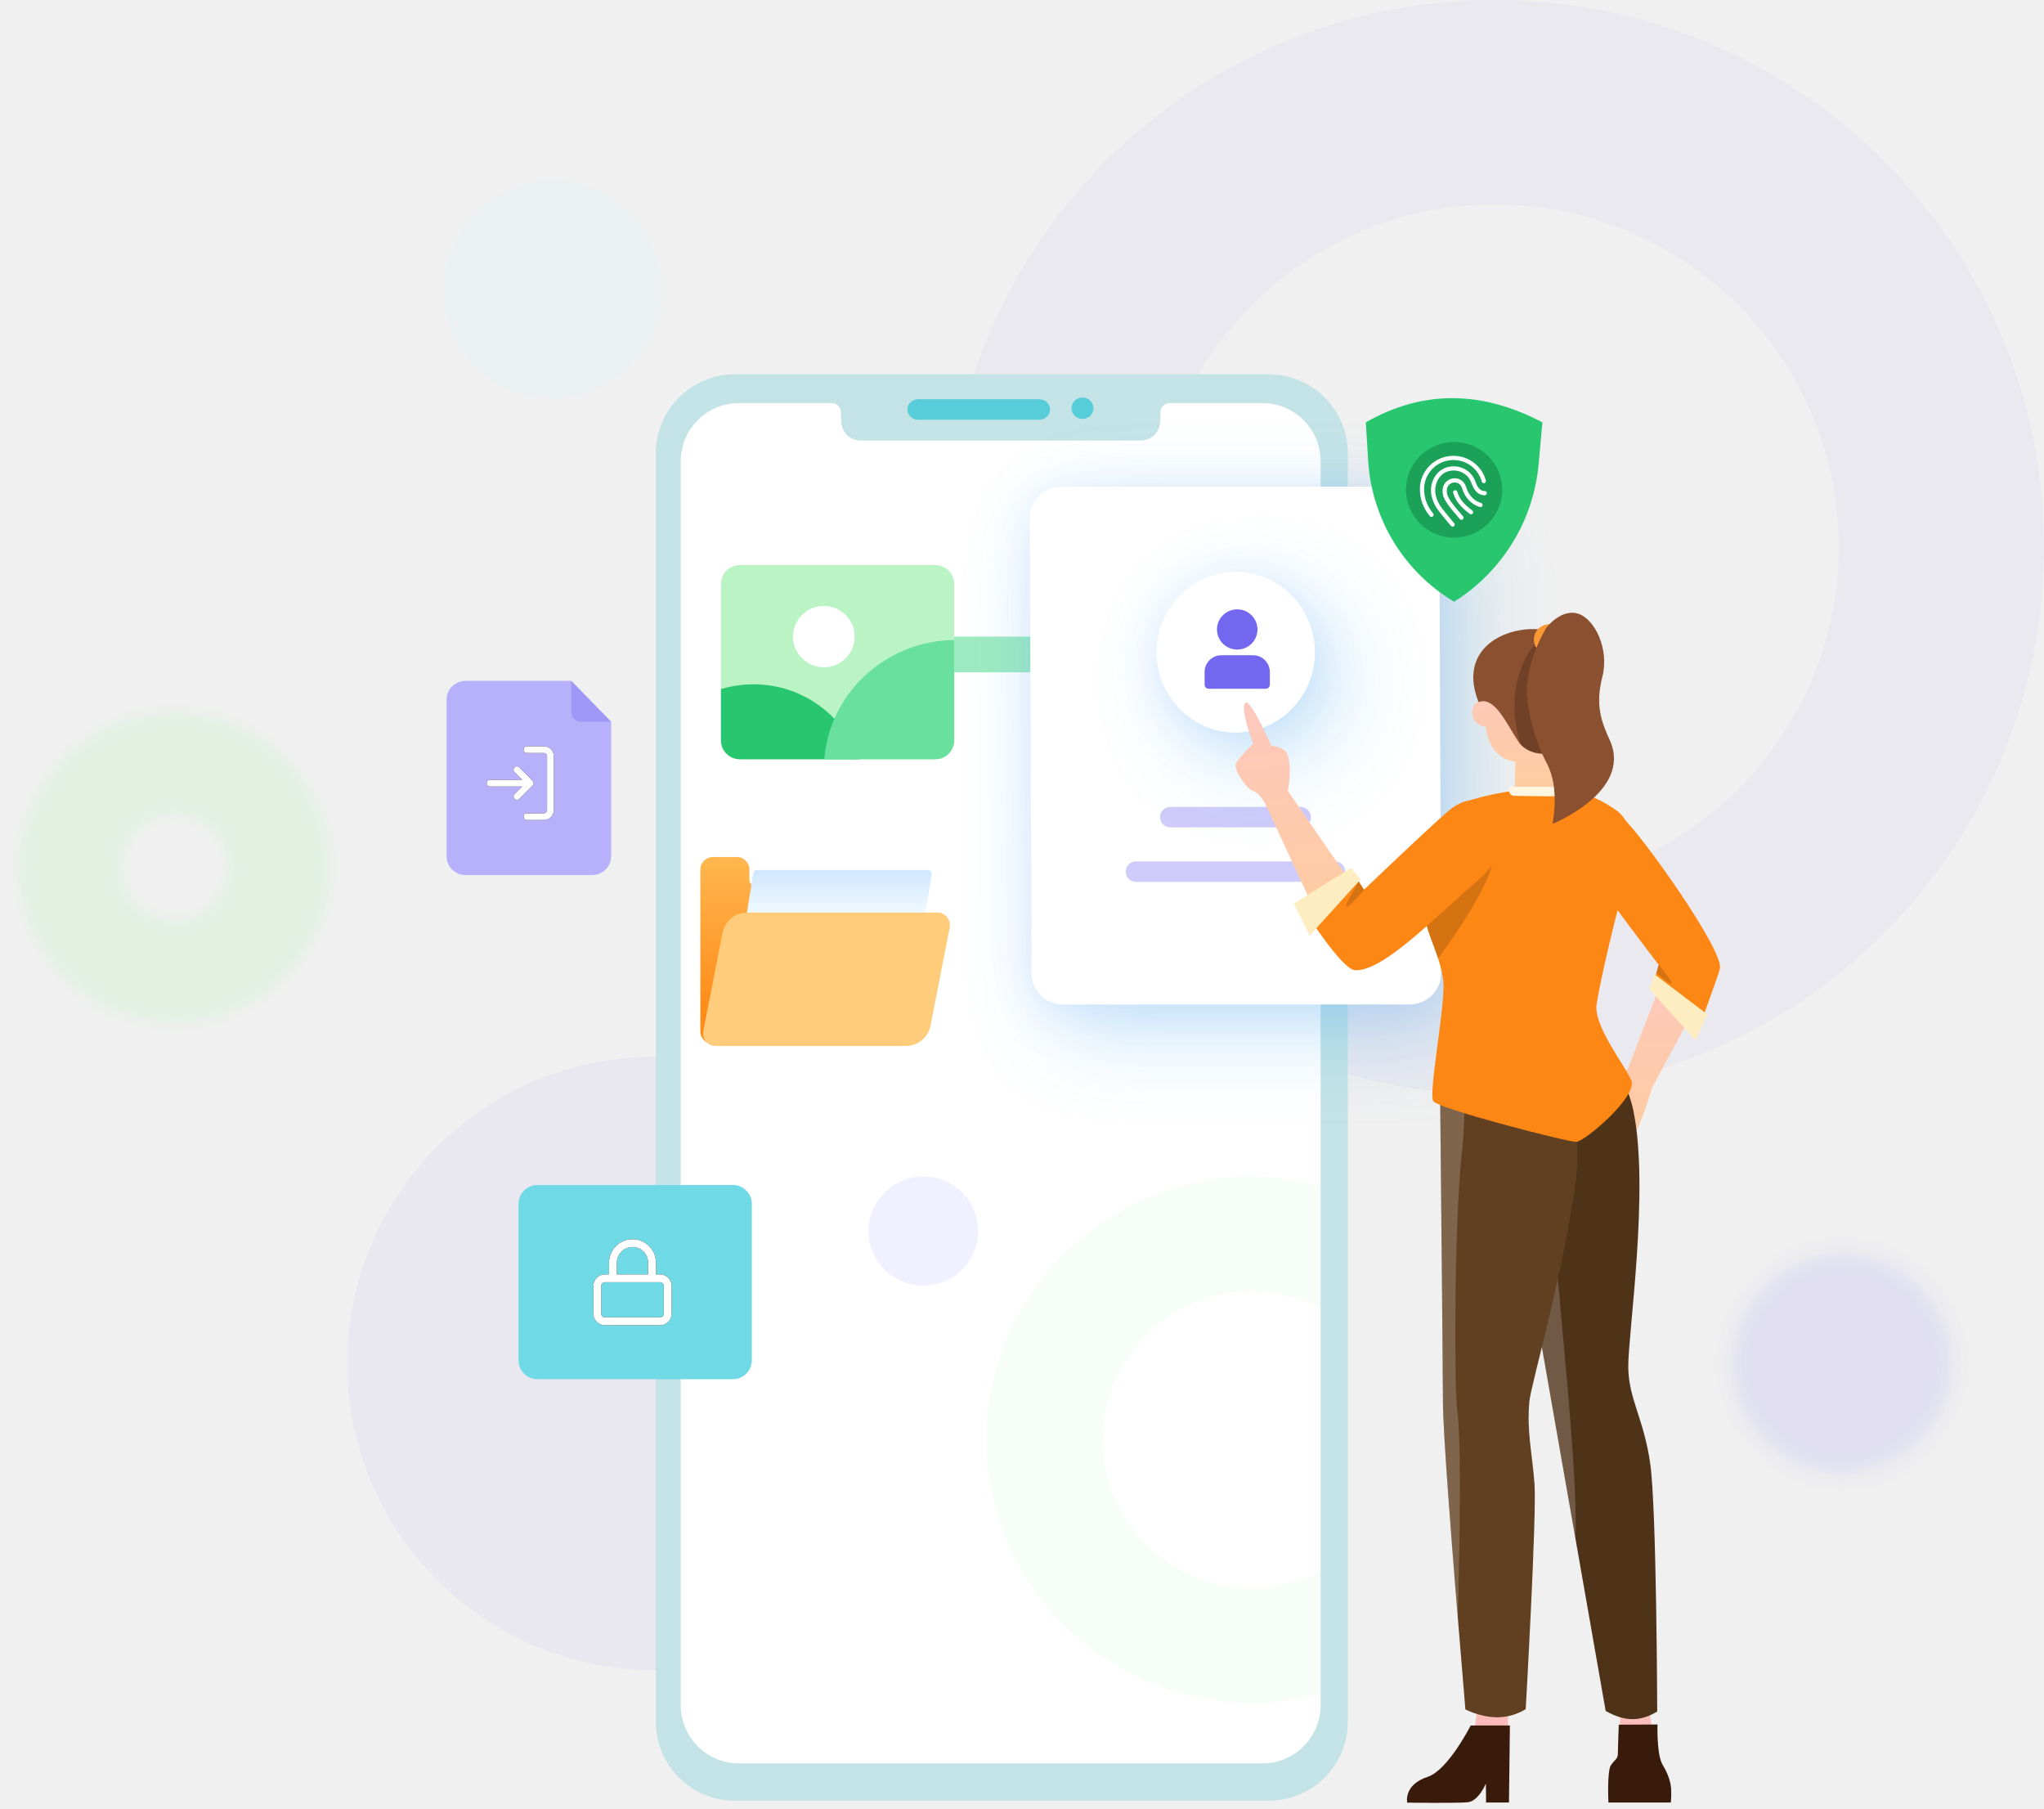
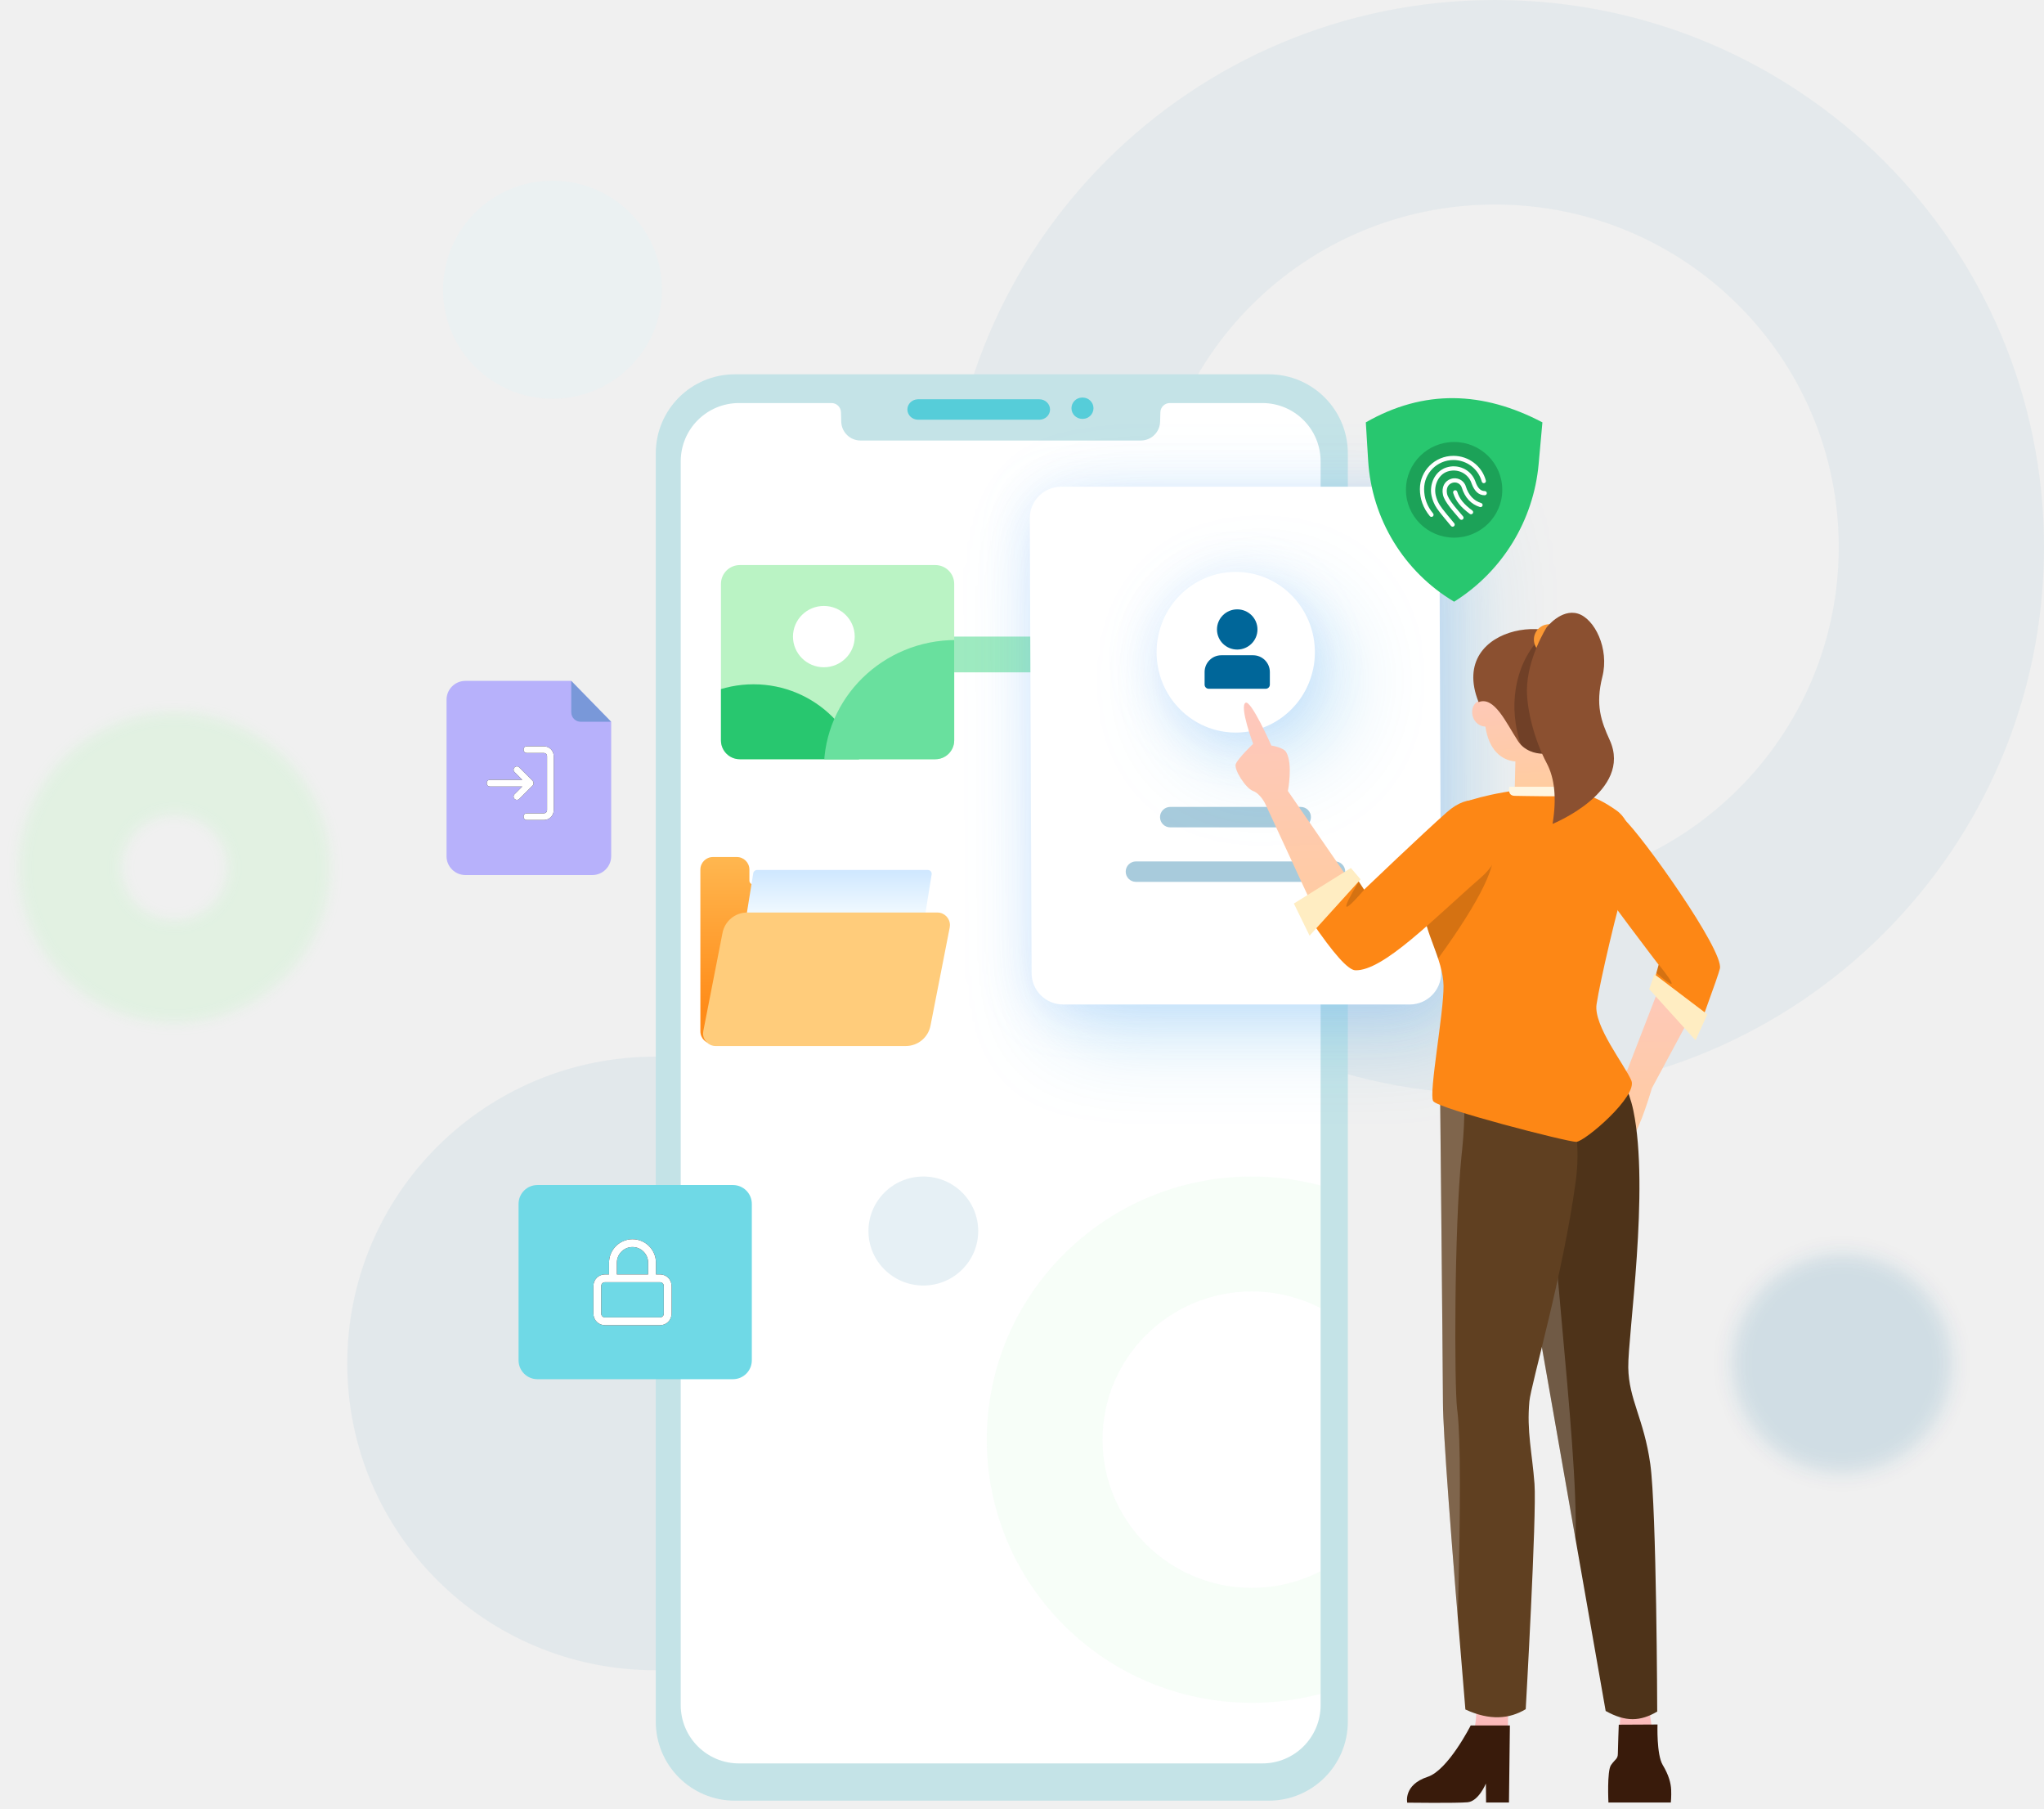
<svg xmlns="http://www.w3.org/2000/svg" xmlns:xlink="http://www.w3.org/1999/xlink" width="650px" height="575px" viewBox="0 0 650 575" version="1.1">
  <defs>
    <filter x="-6.1%" y="-6.1%" width="112.1%" height="112.2%" filterUnits="objectBoundingBox" id="filter-1">
      <feGaussianBlur stdDeviation="2" in="SourceGraphic" />
    </filter>
    <filter x="-12.9%" y="-13.0%" width="125.9%" height="126.0%" filterUnits="objectBoundingBox" id="filter-2">
      <feGaussianBlur stdDeviation="3" in="SourceGraphic" />
    </filter>
    <path d="M18.522,0 L47.957,0 C49.58,-4.62229605e-15 50.908,1.291 50.956,2.913 L51.044,5.956 C51.141,9.274 53.858,11.913 57.176,11.913 L146.307,11.913 C149.625,11.913 152.342,9.274 152.439,5.956 L152.528,2.913 C152.575,1.291 153.903,7.42204646e-16 155.526,0 L184.961,0 C195.191,-1.87911363e-15 203.483,8.293 203.483,18.522 L203.483,413.967 C203.483,424.196 195.191,432.489 184.961,432.489 L18.522,432.489 C8.293,432.489 -5.85268494e-15,424.196 0,413.967 L0,18.522 C2.29997126e-15,8.293 8.293,-1.67360005e-15 18.522,0 Z" id="path-3" />
    <linearGradient x1="50%" y1="81.177%" x2="50%" y2="-34.513%" id="linearGradient-5">
      <stop stop-color="#FF8C19" offset="0%" />
      <stop stop-color="#FFC967" offset="100%" />
    </linearGradient>
    <linearGradient x1="62.11%" y1="31.381%" x2="62.11%" y2="-27.478%" id="linearGradient-6">
      <stop stop-color="#F8FDFF" offset="0%" />
      <stop stop-color="#AAD4FF" offset="100%" />
    </linearGradient>
    <path d="M23.444,4.262 L23.444,21.308 C23.444,23.12 22.058,24.505 20.247,24.505 L14.919,24.505 C14.279,24.505 13.853,24.079 13.853,23.439 C13.853,22.8 14.279,22.374 14.919,22.374 L20.247,22.374 C20.886,22.374 21.312,21.948 21.312,21.308 L21.312,4.262 C21.312,3.622 20.886,3.196 20.247,3.196 L14.919,3.196 C14.279,3.196 13.853,2.77 13.853,2.131 C13.853,1.492 14.279,1.065 14.919,1.065 L20.247,1.065 C22.058,1.065 23.444,2.45 23.444,4.262 Z M16.943,13.211 C17.05,12.998 17.05,12.679 16.943,12.359 C16.837,12.252 16.837,12.146 16.73,12.039 L12.468,7.778 C12.041,7.351 11.402,7.351 10.976,7.778 C10.55,8.204 10.55,8.843 10.976,9.269 L13.427,11.72 L3.197,11.72 C2.557,11.72 2.131,12.146 2.131,12.785 C2.131,13.424 2.557,13.85 3.197,13.85 L13.427,13.85 L10.976,16.301 C10.55,16.727 10.55,17.366 10.976,17.793 C11.189,18.006 11.509,18.112 11.722,18.112 C11.935,18.112 12.255,18.006 12.468,17.793 L16.73,13.531 C16.837,13.424 16.943,13.318 16.943,13.211 Z" id="path-7" />
    <path d="M23.621,12.43 L22.378,12.43 L22.378,8.701 C22.378,4.599 19.021,1.243 14.919,1.243 C10.816,1.243 7.459,4.599 7.459,8.701 L7.459,12.43 L6.216,12.43 C4.103,12.43 2.486,14.046 2.486,16.159 L2.486,24.86 C2.486,26.973 4.103,28.589 6.216,28.589 L23.621,28.589 C25.735,28.589 27.351,26.973 27.351,24.86 L27.351,16.159 C27.351,14.046 25.735,12.43 23.621,12.43 Z M9.946,8.701 C9.946,5.966 12.184,3.729 14.919,3.729 C17.654,3.729 19.892,5.966 19.892,8.701 L19.892,12.43 L9.946,12.43 L9.946,8.701 Z M24.864,24.86 C24.864,25.606 24.367,26.103 23.621,26.103 L6.216,26.103 C5.47,26.103 4.973,25.606 4.973,24.86 L4.973,16.159 C4.973,15.413 5.47,14.916 6.216,14.916 L23.621,14.916 C24.367,14.916 24.864,15.413 24.864,16.159 L24.864,24.86 Z" id="path-9" />
    <path d="M6,0 L68.175,0 C71.489,8.22077476e-15 74.175,2.686 74.175,6 L74.175,55.729 C74.175,59.043 71.489,61.729 68.175,61.729 L6,61.729 C2.686,61.729 4.82055882e-15,59.043 0,55.729 L0,6 C-4.05812251e-16,2.686 2.686,6.08718376e-16 6,0 Z" id="path-11" />
    <path d="M10.04,1.23119728e-13 L120.283,1.23119728e-13 C125.79,1.22108049e-13 130.261,4.453 130.282,9.96 L130.857,154.572 C130.879,160.095 126.42,164.59 120.897,164.612 C120.884,164.612 120.871,164.612 120.858,164.612 L10.615,164.612 C5.107,164.612 0.637,160.159 0.615,154.652 L0.04,10.04 C0.018,4.517 4.477,0.022 10,7.90395561e-05 C10.013,2.63465709e-05 10.027,1.21345806e-13 10.04,1.23119728e-13 Z" id="path-13" />
    <filter x="-29.4%" y="-22.8%" width="171.0%" height="156.5%" filterUnits="objectBoundingBox" id="filter-14">
      <feOffset dx="8" dy="9" in="SourceAlpha" result="shadowOffsetOuter1" />
      <feGaussianBlur stdDeviation="14" in="shadowOffsetOuter1" result="shadowBlurOuter1" />
      <feColorMatrix values="0 0 0 0 0.076   0 0 0 0 0.583   0 0 0 0 0.879  0 0 0 0.229 0" type="matrix" in="shadowBlurOuter1" result="shadowMatrixOuter1" />
      <feOffset dx="0" dy="2" in="SourceAlpha" result="shadowOffsetOuter2" />
      <feGaussianBlur stdDeviation="7.5" in="shadowOffsetOuter2" result="shadowBlurOuter2" />
      <feColorMatrix values="0 0 0 0 0.504   0 0 0 0 0.7   0 0 0 0 1  0 0 0 0.234 0" type="matrix" in="shadowBlurOuter2" result="shadowMatrixOuter2" />
      <feMerge>
        <feMergeNode in="shadowMatrixOuter1" />
        <feMergeNode in="shadowMatrixOuter2" />
      </feMerge>
    </filter>
    <ellipse id="path-15" cx="25.17" cy="25.545" rx="25.17" ry="25.545" />
    <filter x="-76.5%" y="-73.4%" width="284.7%" height="282.0%" filterUnits="objectBoundingBox" id="filter-16">
      <feOffset dx="8" dy="9" in="SourceAlpha" result="shadowOffsetOuter1" />
      <feGaussianBlur stdDeviation="14" in="shadowOffsetOuter1" result="shadowBlurOuter1" />
      <feColorMatrix values="0 0 0 0 0.076   0 0 0 0 0.583   0 0 0 0 0.879  0 0 0 0.229 0" type="matrix" in="shadowBlurOuter1" result="shadowMatrixOuter1" />
      <feOffset dx="0" dy="2" in="SourceAlpha" result="shadowOffsetOuter2" />
      <feGaussianBlur stdDeviation="7.5" in="shadowOffsetOuter2" result="shadowBlurOuter2" />
      <feColorMatrix values="0 0 0 0 0.504   0 0 0 0 0.7   0 0 0 0 1  0 0 0 0.234 0" type="matrix" in="shadowBlurOuter2" result="shadowMatrixOuter2" />
      <feMerge>
        <feMergeNode in="shadowMatrixOuter1" />
        <feMergeNode in="shadowMatrixOuter2" />
      </feMerge>
    </filter>
    <linearGradient x1="47.254%" y1="-28.186%" x2="50%" y2="91.05%" id="linearGradient-17">
      <stop stop-color="#FDC6C6" offset="0%" />
      <stop stop-color="#FFCCA1" offset="100%" />
    </linearGradient>
    <linearGradient x1="45.754%" y1="-28.186%" x2="50%" y2="91.05%" id="linearGradient-18">
      <stop stop-color="#FDC6C6" offset="0%" />
      <stop stop-color="#FAB2B2" offset="100%" />
    </linearGradient>
    <linearGradient x1="44.57%" y1="-28.186%" x2="50%" y2="91.05%" id="linearGradient-19">
      <stop stop-color="#FDC6C6" offset="0%" />
      <stop stop-color="#FAB2B2" offset="100%" />
    </linearGradient>
    <linearGradient x1="44.089%" y1="-28.186%" x2="50%" y2="91.05%" id="linearGradient-20">
      <stop stop-color="#FDC6C6" offset="0%" />
      <stop stop-color="#FFCCA1" offset="100%" />
    </linearGradient>
    <linearGradient x1="47.844%" y1="-28.186%" x2="50%" y2="91.05%" id="linearGradient-21">
      <stop stop-color="#FDC6C6" offset="0%" />
      <stop stop-color="#FFCCA1" offset="100%" />
    </linearGradient>
  </defs>
  <g id="📝-Pages-New" stroke="none" stroke-width="1" fill="none" fill-rule="evenodd">
    <g id="Forgot-Password" transform="translate(-150, -252)">
      <g id="Illustration" transform="translate(156, 252)">
        <g id="Shape">
-           <path d="M469.402,0 C565.83,0 644,77.871 644,173.93 C644,269.988 565.83,347.859 469.402,347.859 C372.974,347.859 294.804,269.988 294.804,173.93 C294.804,77.871 372.974,0 469.402,0 Z M469.402,65.02 C409.022,65.02 360.074,113.781 360.074,173.93 C360.074,234.078 409.022,282.839 469.402,282.839 C529.782,282.839 578.73,234.078 578.73,173.93 C578.73,113.781 529.782,65.02 469.402,65.02 Z" id="Oval" fill="#7367F0" fill-rule="nonzero" opacity="0.053" />
+           <path d="M469.402,0 C565.83,0 644,77.871 644,173.93 C644,269.988 565.83,347.859 469.402,347.859 C372.974,347.859 294.804,269.988 294.804,173.93 C294.804,77.871 372.974,0 469.402,0 Z M469.402,65.02 C409.022,65.02 360.074,113.781 360.074,173.93 C360.074,234.078 409.022,282.839 469.402,282.839 C529.782,282.839 578.73,234.078 578.73,173.93 C578.73,113.781 529.782,65.02 469.402,65.02 Z" id="Oval" fill="#006699" fill-rule="nonzero" opacity="0.053" />
          <path d="M49.497,226.488 C76.833,226.488 98.993,248.563 98.993,275.795 C98.993,303.026 76.833,325.102 49.497,325.102 C22.16,325.102 0,303.026 0,275.795 C0,248.563 22.16,226.488 49.497,226.488 Z M49.497,258.998 C40.184,258.998 32.635,266.518 32.635,275.795 C32.635,285.072 40.184,292.592 49.497,292.592 C58.809,292.592 66.358,285.072 66.358,275.795 C66.358,266.518 58.809,258.998 49.497,258.998 Z" id="Oval" fill="#8BF78F" fill-rule="nonzero" opacity="0.141" filter="url(#filter-1)" />
-           <ellipse id="Oval" fill-opacity="0.061" fill="#7367F0" cx="202.338" cy="433.469" rx="97.905" ry="97.531" />
+           <ellipse id="Oval" fill-opacity="0.061" fill="#006699" cx="202.338" cy="433.469" rx="97.905" ry="97.531" />
          <ellipse id="Oval" fill="#CEF5FF" opacity="0.141" cx="169.703" cy="92.112" rx="34.811" ry="34.678" />
-           <ellipse id="Oval" fill-opacity="0.136" fill="#7367F0" filter="url(#filter-2)" cx="579.818" cy="433.469" rx="34.811" ry="34.678" />
+           <ellipse id="Oval" fill-opacity="0.136" fill="#006699" filter="url(#filter-2)" cx="579.818" cy="433.469" rx="34.811" ry="34.678" />
        </g>
        <g id="File-Organizer" transform="translate(136, 119)">
          <g id="Phone3" transform="translate(66.53949, 0)">
            <path d="M25.137,0 L194.942,0 C208.825,-2.55022564e-15 220.079,11.254 220.079,25.137 L220.079,428.336 C220.079,442.218 208.825,453.473 194.942,453.473 L25.137,453.473 C11.254,453.473 -4.35134254e-14,442.218 -3.10027211e-14,428.336 L-3.10027211e-14,25.137 C-3.62555852e-14,11.254 11.254,2.55022564e-15 25.137,0 Z" id="Rectangle" fill="#C4E3E7" />
            <g id="Group-48" transform="translate(7.937288, 9.138123)">
              <mask id="mask-4" fill="white">
                <use xlink:href="#path-3" />
              </mask>
              <use id="Rectangle" fill="#FFFFFF" xlink:href="#path-3" />
-               <ellipse id="Oval" fill="#7367F0" opacity="0.099" mask="url(#mask-4)" cx="77.146" cy="263.229" rx="17.453" ry="17.328" />
+               <ellipse id="Oval" fill="#006699" opacity="0.099" mask="url(#mask-4)" cx="77.146" cy="263.229" rx="17.453" ry="17.328" />
              <path d="M181.591,245.902 C228.13,245.902 265.856,283.358 265.856,329.562 C265.856,375.765 228.13,413.221 181.591,413.221 C135.053,413.221 97.326,375.765 97.326,329.562 C97.326,283.358 135.053,245.902 181.591,245.902 Z M181.591,282.452 C155.385,282.452 134.141,303.544 134.141,329.562 C134.141,355.579 155.385,376.671 181.591,376.671 C207.797,376.671 229.041,355.579 229.041,329.562 C229.041,303.544 207.797,282.452 181.591,282.452 Z" id="Oval" fill="#C8F5D0" opacity="0.141" mask="url(#mask-4)" />
              <path d="M30.473,74.251 L174.542,74.251 C177.682,74.251 180.228,76.796 180.228,79.936 C180.228,83.076 177.682,85.622 174.542,85.622 L30.473,85.622 C27.333,85.622 24.787,83.076 24.787,79.936 C24.787,76.796 27.333,74.251 30.473,74.251 Z" id="Rectangle" fill-opacity="0.642" fill="#68DE9E" mask="url(#mask-4)" />
            </g>
            <path d="M121.969,7.939 C123.851,7.939 125.378,9.393 125.378,11.188 C125.378,12.942 123.919,14.372 122.094,14.435 L121.969,14.437 L83.424,14.437 C81.541,14.437 80.015,12.982 80.015,11.188 C80.015,9.433 81.474,8.004 83.299,7.941 L83.424,7.939 L121.969,7.939 Z" id="Path" fill="#56CDD9" fill-rule="nonzero" />
            <path d="M135.783,7.397 C137.665,7.397 139.192,8.913 139.192,10.782 C139.192,12.609 137.732,14.098 135.908,14.164 L135.783,14.166 L135.604,14.166 C133.721,14.166 132.195,12.651 132.195,10.782 C132.195,8.954 133.654,7.465 135.479,7.4 L135.604,7.397 L135.783,7.397 Z" id="Path" fill="#56CDD9" fill-rule="nonzero" />
          </g>
          <g id="Group-37" transform="translate(80.72003, 152.6991)">
            <path d="M4,0.764 L11.594,0.764 C13.803,0.764 15.594,2.555 15.594,4.764 L15.594,8.266 C15.594,8.94 16.14,9.486 16.813,9.486 L66.823,9.486 C69.032,9.486 70.823,11.277 70.823,13.486 L70.823,56.184 C70.823,58.393 69.032,60.184 66.823,60.184 L4,60.184 C1.791,60.184 2.705415e-16,58.393 0,56.184 L0,4.764 C-2.705415e-16,2.555 1.791,0.764 4,0.764 Z" id="Rectangle" fill="url(#linearGradient-5)" />
            <path d="M18.019,4.891 L72.341,4.891 C73.015,4.891 73.561,5.436 73.561,6.11 C73.561,6.175 73.555,6.239 73.545,6.303 L65.385,57.095 C65.29,57.686 64.78,58.121 64.181,58.121 L9.859,58.121 C9.186,58.121 8.64,57.575 8.64,56.902 C8.64,56.837 8.645,56.772 8.655,56.708 L16.816,5.916 C16.911,5.325 17.421,4.891 18.019,4.891 Z" id="Rectangle" fill="url(#linearGradient-6)" />
            <path d="M79.292,23.178 L73.179,54.392 C72.444,58.146 69.154,60.854 65.328,60.854 L4.859,60.854 C2.65,60.854 0.859,59.064 0.859,56.854 C0.859,56.596 0.884,56.339 0.934,56.086 L7.047,24.871 C7.782,21.117 11.072,18.409 14.898,18.409 L75.367,18.409 C77.576,18.409 79.367,20.2 79.367,22.409 C79.367,22.667 79.342,22.924 79.292,23.178 Z" id="Rectangle" fill="#FFCC7B" />
          </g>
          <g id="Group-28" transform="translate(0, 97.46753)">
            <path d="M6,0 L39.667,0 L39.667,0 L52.359,12.996 L52.359,55.729 C52.359,59.043 49.673,61.729 46.359,61.729 L6,61.729 C2.686,61.729 1.29399067e-15,59.043 0,55.729 L0,6 C-1.29399067e-15,2.686 2.686,6.08718376e-16 6,0 Z" id="Rectangle" fill="#B7B1FB" />
            <g id="Icon" transform="translate(10.65617, 19.72873)">
              <mask id="mask-8" fill="white">
                <use xlink:href="#path-7" />
              </mask>
              <use id="Mask" fill="#000000" fill-rule="nonzero" xlink:href="#path-7" />
              <g id="Group" mask="url(#mask-8)" fill="#FFFFFF">
                <g id="Icon-Color">
                  <rect id="🎨-Icon-Color" x="0" y="0" width="25.575" height="25.57" />
                </g>
              </g>
            </g>
-             <path d="M52.359,12.996 L42.667,12.996 C41.01,12.996 39.667,11.653 39.667,9.996 L39.667,0 L39.667,0 L52.359,12.996 Z" id="Path" fill="#7367F0" fill-rule="nonzero" opacity="0.34" />
+             <path d="M52.359,12.996 L42.667,12.996 C41.01,12.996 39.667,11.653 39.667,9.996 L39.667,0 L39.667,0 L52.359,12.996 Z" id="Path" fill="#006699" fill-rule="nonzero" opacity="0.34" />
          </g>
          <g id="Group" transform="translate(22.90704, 257.7475)">
            <path d="M6,0 L68.175,0 C71.489,7.33259634e-15 74.175,2.686 74.175,6 L74.175,55.729 C74.175,59.043 71.489,61.729 68.175,61.729 L6,61.729 C2.686,61.729 4.82055882e-15,59.043 0,55.729 L0,6 C-4.05812251e-16,2.686 2.686,-2.79460044e-16 6,0 Z" id="Rectangle" fill="#6FD9E6" />
            <g transform="translate(21.31234, 15.98131)" id="Icon">
              <mask id="mask-10" fill="white">
                <use xlink:href="#path-9" />
              </mask>
              <use id="Mask" fill="#000000" fill-rule="nonzero" xlink:href="#path-9" />
              <g id="Group" mask="url(#mask-10)" fill="#FFFFFF">
                <g id="Icon-Color">
                  <rect id="🎨-Icon-Color" x="0" y="0" width="29.837" height="29.832" />
                </g>
              </g>
            </g>
          </g>
          <g id="Group-34" transform="translate(87.2649, 60.64646)">
            <mask id="mask-12" fill="white">
              <use xlink:href="#path-11" />
            </mask>
            <use id="Rectangle" fill="#BAF3C4" fill-rule="nonzero" xlink:href="#path-11" />
            <ellipse id="Oval" fill="#FFFFFF" mask="url(#mask-12)" cx="32.724" cy="22.742" rx="9.817" ry="9.747" />
            <ellipse id="Oval" fill="#28C76F" mask="url(#mask-12)" cx="10.363" cy="73.101" rx="35.451" ry="35.197" />
            <ellipse id="Oval" fill="#69E09E" mask="url(#mask-12)" cx="74.721" cy="64.978" rx="41.996" ry="41.153" />
          </g>
          <g id="Group-23" transform="translate(185.4379, 35.7381)">
            <g id="Rectangle">
              <use fill="black" fill-opacity="1" filter="url(#filter-14)" xlink:href="#path-13" />
              <use fill="#FFFFFF" fill-rule="evenodd" xlink:href="#path-13" />
            </g>
-             <path d="M44.7,101.799 L86.198,101.799 C87.992,101.799 89.447,103.254 89.447,105.048 C89.447,106.843 87.992,108.297 86.198,108.297 L44.7,108.297 C42.905,108.297 41.451,106.843 41.451,105.048 C41.451,103.254 42.905,101.799 44.7,101.799 Z" id="Rectangle" fill="#7367F0" fill-rule="nonzero" opacity="0.34" />
-             <path d="M33.792,119.127 L97.106,119.127 C98.9,119.127 100.355,120.582 100.355,122.376 C100.355,124.17 98.9,125.625 97.106,125.625 L33.792,125.625 C31.997,125.625 30.543,124.17 30.543,122.376 C30.543,120.582 31.997,119.127 33.792,119.127 Z" id="Rectangle" fill="#7367F0" fill-rule="nonzero" opacity="0.34" />
+             <path d="M44.7,101.799 L86.198,101.799 C87.992,101.799 89.447,103.254 89.447,105.048 C89.447,106.843 87.992,108.297 86.198,108.297 L44.7,108.297 C42.905,108.297 41.451,106.843 41.451,105.048 C41.451,103.254 42.905,101.799 44.7,101.799 Z" id="Rectangle" fill="#006699" fill-rule="nonzero" opacity="0.34" />
+             <path d="M33.792,119.127 L97.106,119.127 C98.9,119.127 100.355,120.582 100.355,122.376 C100.355,124.17 98.9,125.625 97.106,125.625 L33.792,125.625 C31.997,125.625 30.543,124.17 30.543,122.376 C30.543,120.582 31.997,119.127 33.792,119.127 Z" id="Rectangle" fill="#006699" fill-rule="nonzero" opacity="0.34" />
            <g id="Icon8" transform="translate(40.36002, 27.07431)">
              <g id="Oval">
                <use fill="black" fill-opacity="1" filter="url(#filter-16)" xlink:href="#path-15" />
                <use fill="#FFFFFF" fill-rule="evenodd" xlink:href="#path-15" />
              </g>
-               <g id="Group-70" transform="translate(15.27136, 11.9127)" fill="#7367F0">
+               <g id="Group-70" transform="translate(15.27136, 11.9127)" fill="#006699">
                <path d="M15.42,14.595 C18.362,14.595 20.747,16.98 20.747,19.922 L20.747,23.937 C20.747,24.662 20.16,25.249 19.436,25.249 L1.312,25.249 C0.587,25.249 4.12501135e-12,24.662 4.12470058e-12,23.937 L4.12470058e-12,19.922 C4.12434028e-12,16.98 2.385,14.595 5.327,14.595 L15.42,14.595 Z M10.374,9.84101689e-13 C13.93,9.84101689e-13 16.812,2.862 16.812,6.393 C16.812,9.923 13.93,12.785 10.374,12.785 C6.818,12.785 3.935,9.923 3.935,6.393 C3.935,2.862 6.818,9.84101689e-13 10.374,9.84101689e-13 Z" id="Combined-Shape" />
              </g>
            </g>
          </g>
          <g id="Wom3.5" transform="translate(250.8866, 75.80808)">
            <g id="RArm" transform="translate(108.67, 62.11956)">
              <path d="M16.18,83.5 C16.18,83.5 4.596,96.075 5.402,97.208 C6.208,98.348 12.211,95.304 12.211,95.304 C12.211,95.304 5.18,108.257 6.805,109.143 C8.428,110.03 16.389,107.671 18.731,104.956 C21.072,102.242 24.232,88.977 24.232,88.977 L41.036,53.598 L27.366,49.653 L16.18,83.5 Z" id="Path" fill="url(#linearGradient-17)" transform="translate(23.19889, 79.49308) rotate(2.866471) translate(-23.19889, -79.49308) " />
              <path d="M3.532,19.378 C8.654,27.28 25.898,49.801 25.898,49.801 C25.898,49.801 25.479,51.299 24.642,54.294 L40.488,65.08 C43.49,56.848 45.121,52.154 45.381,50.996 C46.669,45.266 20.635,8.699 14.806,3.415 C5.627,-4.905 -4.297,7.302 3.532,19.378 Z" id="Path" fill="#FD8715" />
              <path d="M30.02,55.78 C30.217,55.398 28.851,53.378 25.924,49.72 L25.18,52.389 C28.209,55.031 29.823,56.161 30.02,55.78 Z" id="Path" fill-opacity="0.16" fill="#000000" />
              <polygon id="Path-70" fill="#FFEDC2" points="24.543 52.787 41.379 65.551 37.627 73.806 22.907 57.55" />
            </g>
            <g id="RLeg" transform="translate(80.353, 132.6765)">
              <polygon id="Path" fill="url(#linearGradient-18)" points="42.233 214.54 41.298 230.358 53.285 230.668 51.032 214.54" />
              <path d="M42.526,220.771 C42.526,220.771 42.863,230.297 40.876,233.623 C38.876,236.949 38.27,239.527 38.182,241.516 C38.087,243.648 38.29,245.58 38.29,245.58 L58.131,245.58 C58.131,245.58 58.627,235.558 57.313,233.668 C55.999,231.778 55.137,231.745 55.137,230.076 C55.127,228.406 54.843,220.834 54.843,220.834 L42.526,220.771 Z" id="Path" fill="#391B0B" transform="translate(48.18969, 233.1756) scale(-1, 1) translate(-48.18969, -233.1756) " />
              <path d="M0,3.356 L31.096,-1.23119728e-13 L31.554,0.422 C33.77,2.518 43.402,12.255 46.169,25.563 C51.394,50.688 44.401,97.093 44.556,107.269 C44.703,117.444 49.547,123.584 51.559,137.971 C53.572,152.359 53.762,216.658 53.762,216.658 C48.426,219.798 43.73,220.023 37.368,216.47 L0,3.356 Z" id="Path" fill="#4E3319" />
              <path d="M27.777,161.771 L8.33198129e-14,3.356 L17.29,1.49 C18.06,56.523 28.812,130.913 27.777,161.771 Z" id="Path" fill-opacity="0.192" fill="#FFFFFF" />
            </g>
            <g id="LLeg" transform="translate(53.82427, 137.0356)">
              <path d="M32.898,208.517 L22.676,208.682 C23.124,215.705 22.038,220.406 19.418,222.785 L19.203,222.971 C14.457,226.92 32.765,225.495 32.765,225.495 L32.898,208.517 Z" id="Path" fill="url(#linearGradient-19)" />
              <path d="M0.716,216.729 L1.01,241.212 L8.289,241.217 L8.352,235.185 C8.352,235.185 10.648,240.809 14.157,241.134 C17.677,241.459 33.359,241.26 33.359,241.26 C33.359,241.26 34.662,235.612 26.856,233.047 C20.363,230.916 13.184,216.729 13.184,216.729 L0.716,216.729 Z" id="Path" fill="#391B0B" transform="translate(17.07846, 229.0246) scale(-1, 1) translate(-17.07846, -229.0246) " />
              <path d="M11.104,1.175 L46.022,0 L46.283,0.48 C47.977,3.67 57.261,22.351 54.395,43.584 C50.371,73.388 40.142,108.327 39.641,113.665 C38.748,123.181 40.534,130.072 41.266,139.901 C41.998,149.73 38.474,211.547 38.474,211.547 C33.292,214.641 27.126,215.249 19.287,211.641 C14.569,155.663 12.193,123.244 12.158,114.385 C12.106,101.097 11.104,1.175 11.104,1.175 Z" id="Path" fill="#604021" />
              <path d="M18.289,33.411 L18.057,35.619 C15.73,58.905 15.748,108.354 16.649,115.98 L16.772,116.963 C17.772,125.569 17.804,147.416 16.87,182.506 L15.653,167.364 C13.347,138.228 12.183,120.568 12.158,114.385 L12.116,107.986 C11.915,82.112 11.104,1.175 11.104,1.175 L18.468,0.927 C19.255,13.704 19.195,24.532 18.289,33.411 Z" id="Path" fill-opacity="0.192" fill="#FFFFFF" />
            </g>
            <g id="Head" transform="translate(75.12274, 3.647605)">
              <path d="M3.12,24.197 C-1.176,24.664 -0.872,32.163 4.358,32.555 C5.427,39.784 9.24,43.229 13.888,43.627 L13.63,54.562 L34.189,54.55 C34.189,54.55 28.4,46.825 28.688,36.25 C28.977,25.674 28.495,15.74 28.495,15.74 L1.866,16.214 L3.12,24.197 Z" id="Path" fill="url(#linearGradient-20)" />
              <path d="M34.653,24.759 C29.649,22.794 25.952,31.254 22.123,37.133 C18.294,43.012 8.374,42.013 7.007,37.133 C1.831,26.444 -2.63,11.911 3.41,10.719 C4.261,-4.73 44.989,-1.083 34.653,24.759 Z" id="Path" fill="#8B5030" transform="translate(18.41901, 21.35847) scale(-1, 1) translate(-18.41901, -21.35847) " />
              <path d="M30.436,4.871 C32.18,6.343 33.294,8.296 33.428,10.719 C39.468,11.911 35.007,26.444 29.831,37.133 C28.56,41.671 19.893,42.853 15.605,38.269 C11.694,26.639 13.365,13.635 21.271,4.873 L21.271,4.873 Z" id="Combined-Shape" fill-opacity="0.199" fill="#000000" />
              <ellipse id="Oval" fill="#FB9934" cx="24.686" cy="4.873" rx="4.909" ry="4.873" />
            </g>
            <g id="Body" transform="translate(60.15703, 54.73855)">
              <path d="M53.256,5.589 C57.843,12.278 65.488,34.983 65.921,40.091 C66.41,45.982 60.048,55.368 59.943,63.897 C59.85,72.428 64.688,98.112 63.234,100.511 C61.792,102.91 20.438,113.533 17.74,113.476 C15.053,113.418 -1.909,98.96 0.219,93.964 C2.359,88.968 12.292,76.552 11.28,69.745 C10.28,62.939 4.471,37.813 1.587,29.262 C-1.286,20.711 -0.328,11.733 5.034,8.053 C7.687,6.232 14.766,1.06 27.373,1.083 C39.98,1.107 52.901,5.07 53.256,5.589 Z" id="Path" fill="#FD8715" transform="translate(32.97393, 57.28004) scale(-1, 1) translate(-32.97393, -57.28004) " />
              <path d="M26.926,0.594 C26.573,2.512 27.17,3.471 28.719,3.471 C31.041,3.471 46.62,3.98 48.73,3.071 C50.137,2.464 50.629,1.639 50.207,0.594 L26.926,0.594 Z" id="Path-68" fill="#FFF6E1" />
              <path d="M6.034,20.057 L6.175,19.987 C14.67,15.777 19.773,15.591 21.483,19.429 C23.694,24.39 17.96,36.312 4.283,55.193 C2.404,49.467 -0.298,44.007 0.027,40.091 C0.278,37.135 2.944,28.285 6.034,20.057 Z" id="Path" fill-opacity="0.16" fill="#000000" />
            </g>
            <g id="LArm" transform="translate(0, 28.55598)">
              <path d="M9.526,32.294 C9.526,32.294 7.996,28.996 5.591,28.104 C3.186,27.212 -0.493,21.301 0.076,19.585 C0.644,17.869 5.62,13.109 5.62,13.109 C5.62,13.109 1.221,1.389 3.17,0.066 C4.891,-1.103 11.405,13.659 11.405,13.659 C11.405,13.659 15.234,14.232 16.118,15.742 C18.345,19.546 16.662,28.104 16.662,28.104 L39.269,60.903 L28.896,74.108 L9.526,32.294 Z" id="Path" fill="url(#linearGradient-21)" />
              <path d="M67.238,34.837 C59.592,41.581 40.89,59.472 40.89,59.472 C40.89,59.472 39.964,58.063 38.111,55.245 L24.126,69.464 C31.159,79.822 35.821,85.037 38.111,85.109 C47.063,85.392 63.102,68.612 78.181,55.51 C91.701,43.762 81.49,22.267 67.238,34.837 Z" id="Path" fill="#FD8715" />
              <path d="M40.946,59.493 C37.448,63.509 35.555,65.298 35.267,64.86 C34.978,64.422 36.297,61.762 39.224,56.88 L40.946,59.493 Z" id="Path" fill-opacity="0.16" fill="#000000" />
              <polygon id="Path-69" fill="#FFEDC2" points="39.786 56.203 23.565 74.108 18.567 63.89 36.7 52.593" />
            </g>
            <path d="M114.094,4.642 C114.094,4.642 109.501,-1.298 104.197,0.261 C98.893,1.819 94.095,11.372 96.373,20.351 C98.64,29.332 96.771,34.454 94.021,40.506 C86.634,56.787 112.208,67.125 112.208,67.125 C110.878,59.082 111.507,52.632 114.094,47.776 C118.091,40.274 120.361,30.653 120.361,24.766 C120.361,14.528 114.094,4.642 114.094,4.642 Z" id="Path" fill="#8B5030" transform="translate(106.5215, 33.56231) scale(-1, 1) translate(-106.5215, -33.56231) " />
          </g>
          <g id="Group-39" transform="translate(292.3374, 7.580808)">
            <path d="M0,7.696 C18.48,-2.876 37.212,-2.25 56.155,7.696 L54.955,20.965 C53.328,38.948 43.384,55.136 28.077,64.715 L28.077,64.715 L28.077,64.715 C12.108,55.202 1.875,38.408 0.742,19.854 L0,7.696 L0,7.696 Z" id="Rectangle" fill="#28C76F" />
            <ellipse id="Oval" fill="#1CA258" cx="28.077" cy="29.143" rx="15.315" ry="15.205" />
            <g id="Group-40" transform="translate(16.59124, 17.73909)" fill="#FFFFFF">
              <path d="M11.268,0.602 C16.139,0.602 20.355,3.862 21.578,8.458 C21.673,8.813 21.459,9.177 21.102,9.271 C20.744,9.365 20.377,9.153 20.283,8.798 C19.214,4.783 15.527,1.932 11.268,1.932 C6.119,1.932 1.946,6.061 1.946,11.152 C1.946,14.026 2.895,16.61 4.806,18.927 C5.04,19.211 4.998,19.63 4.711,19.863 C4.425,20.096 4.003,20.054 3.768,19.769 C1.664,17.217 0.606,14.336 0.606,11.152 C0.606,5.325 5.38,0.602 11.268,0.602 Z" id="Path" />
              <path d="M11.844,3.46 C15.852,3.469 19.112,6.576 19.24,10.5 L19.244,10.723 C19.248,12.917 19.868,14.123 21.056,14.515 C21.407,14.631 21.599,15.008 21.483,15.357 C21.368,15.706 20.99,15.895 20.639,15.779 C18.868,15.194 17.971,13.544 17.908,10.988 L17.905,10.72 C17.897,7.432 15.196,4.799 11.847,4.792 C8.832,4.785 6.267,7.548 5.912,10.64 C5.843,11.242 5.826,11.798 5.86,12.351 L5.897,12.832 C6.044,14.359 6.486,15.618 8.566,21.048 C8.698,21.392 8.525,21.776 8.179,21.906 C7.834,22.035 7.447,21.861 7.315,21.517 L6.203,18.593 C4.878,15.057 4.635,14.095 4.531,12.537 L4.524,12.427 C4.485,11.794 4.504,11.161 4.582,10.483 C5.009,6.768 8.087,3.452 11.844,3.46 Z" id="Path" transform="translate(13.01048, 12.70433) rotate(-19) translate(-13.01048, -12.70433) " />
              <path d="M12.558,7.106 C14.633,7.111 16.346,8.809 16.285,10.862 C16.198,13.82 17.159,16.007 19.175,17.499 C19.472,17.719 19.535,18.136 19.315,18.431 C19.095,18.725 18.676,18.786 18.379,18.566 C15.993,16.801 14.847,14.193 14.947,10.817 C14.985,9.526 13.89,8.44 12.561,8.438 C11.145,8.434 10.1,9.432 9.873,11.211 C9.758,12.116 10.057,13.505 10.724,15.41 L10.838,15.732 C10.934,15.997 11.035,16.269 11.146,16.56 L12.358,19.652 C12.489,19.997 12.315,20.38 11.969,20.509 C11.623,20.637 11.237,20.462 11.106,20.118 L10.134,17.649 L9.893,17.025 C9.78,16.727 9.676,16.448 9.578,16.177 L9.347,15.516 C8.692,13.588 8.404,12.146 8.545,11.039 C8.853,8.618 10.442,7.101 12.558,7.106 Z" id="Path" transform="translate(13.97819, 13.82848) rotate(-19) translate(-13.97819, -13.82848) " />
              <path d="M11.639,11.558 C11.993,11.451 12.367,11.648 12.476,11.999 C13.198,14.34 14.612,16.001 17.272,17.984 C17.568,18.205 17.628,18.622 17.406,18.915 C17.184,19.209 16.764,19.269 16.468,19.048 C13.602,16.911 12.015,15.048 11.194,12.389 C11.086,12.038 11.285,11.666 11.639,11.558 Z" id="Path" />
            </g>
          </g>
        </g>
      </g>
    </g>
  </g>
</svg>
